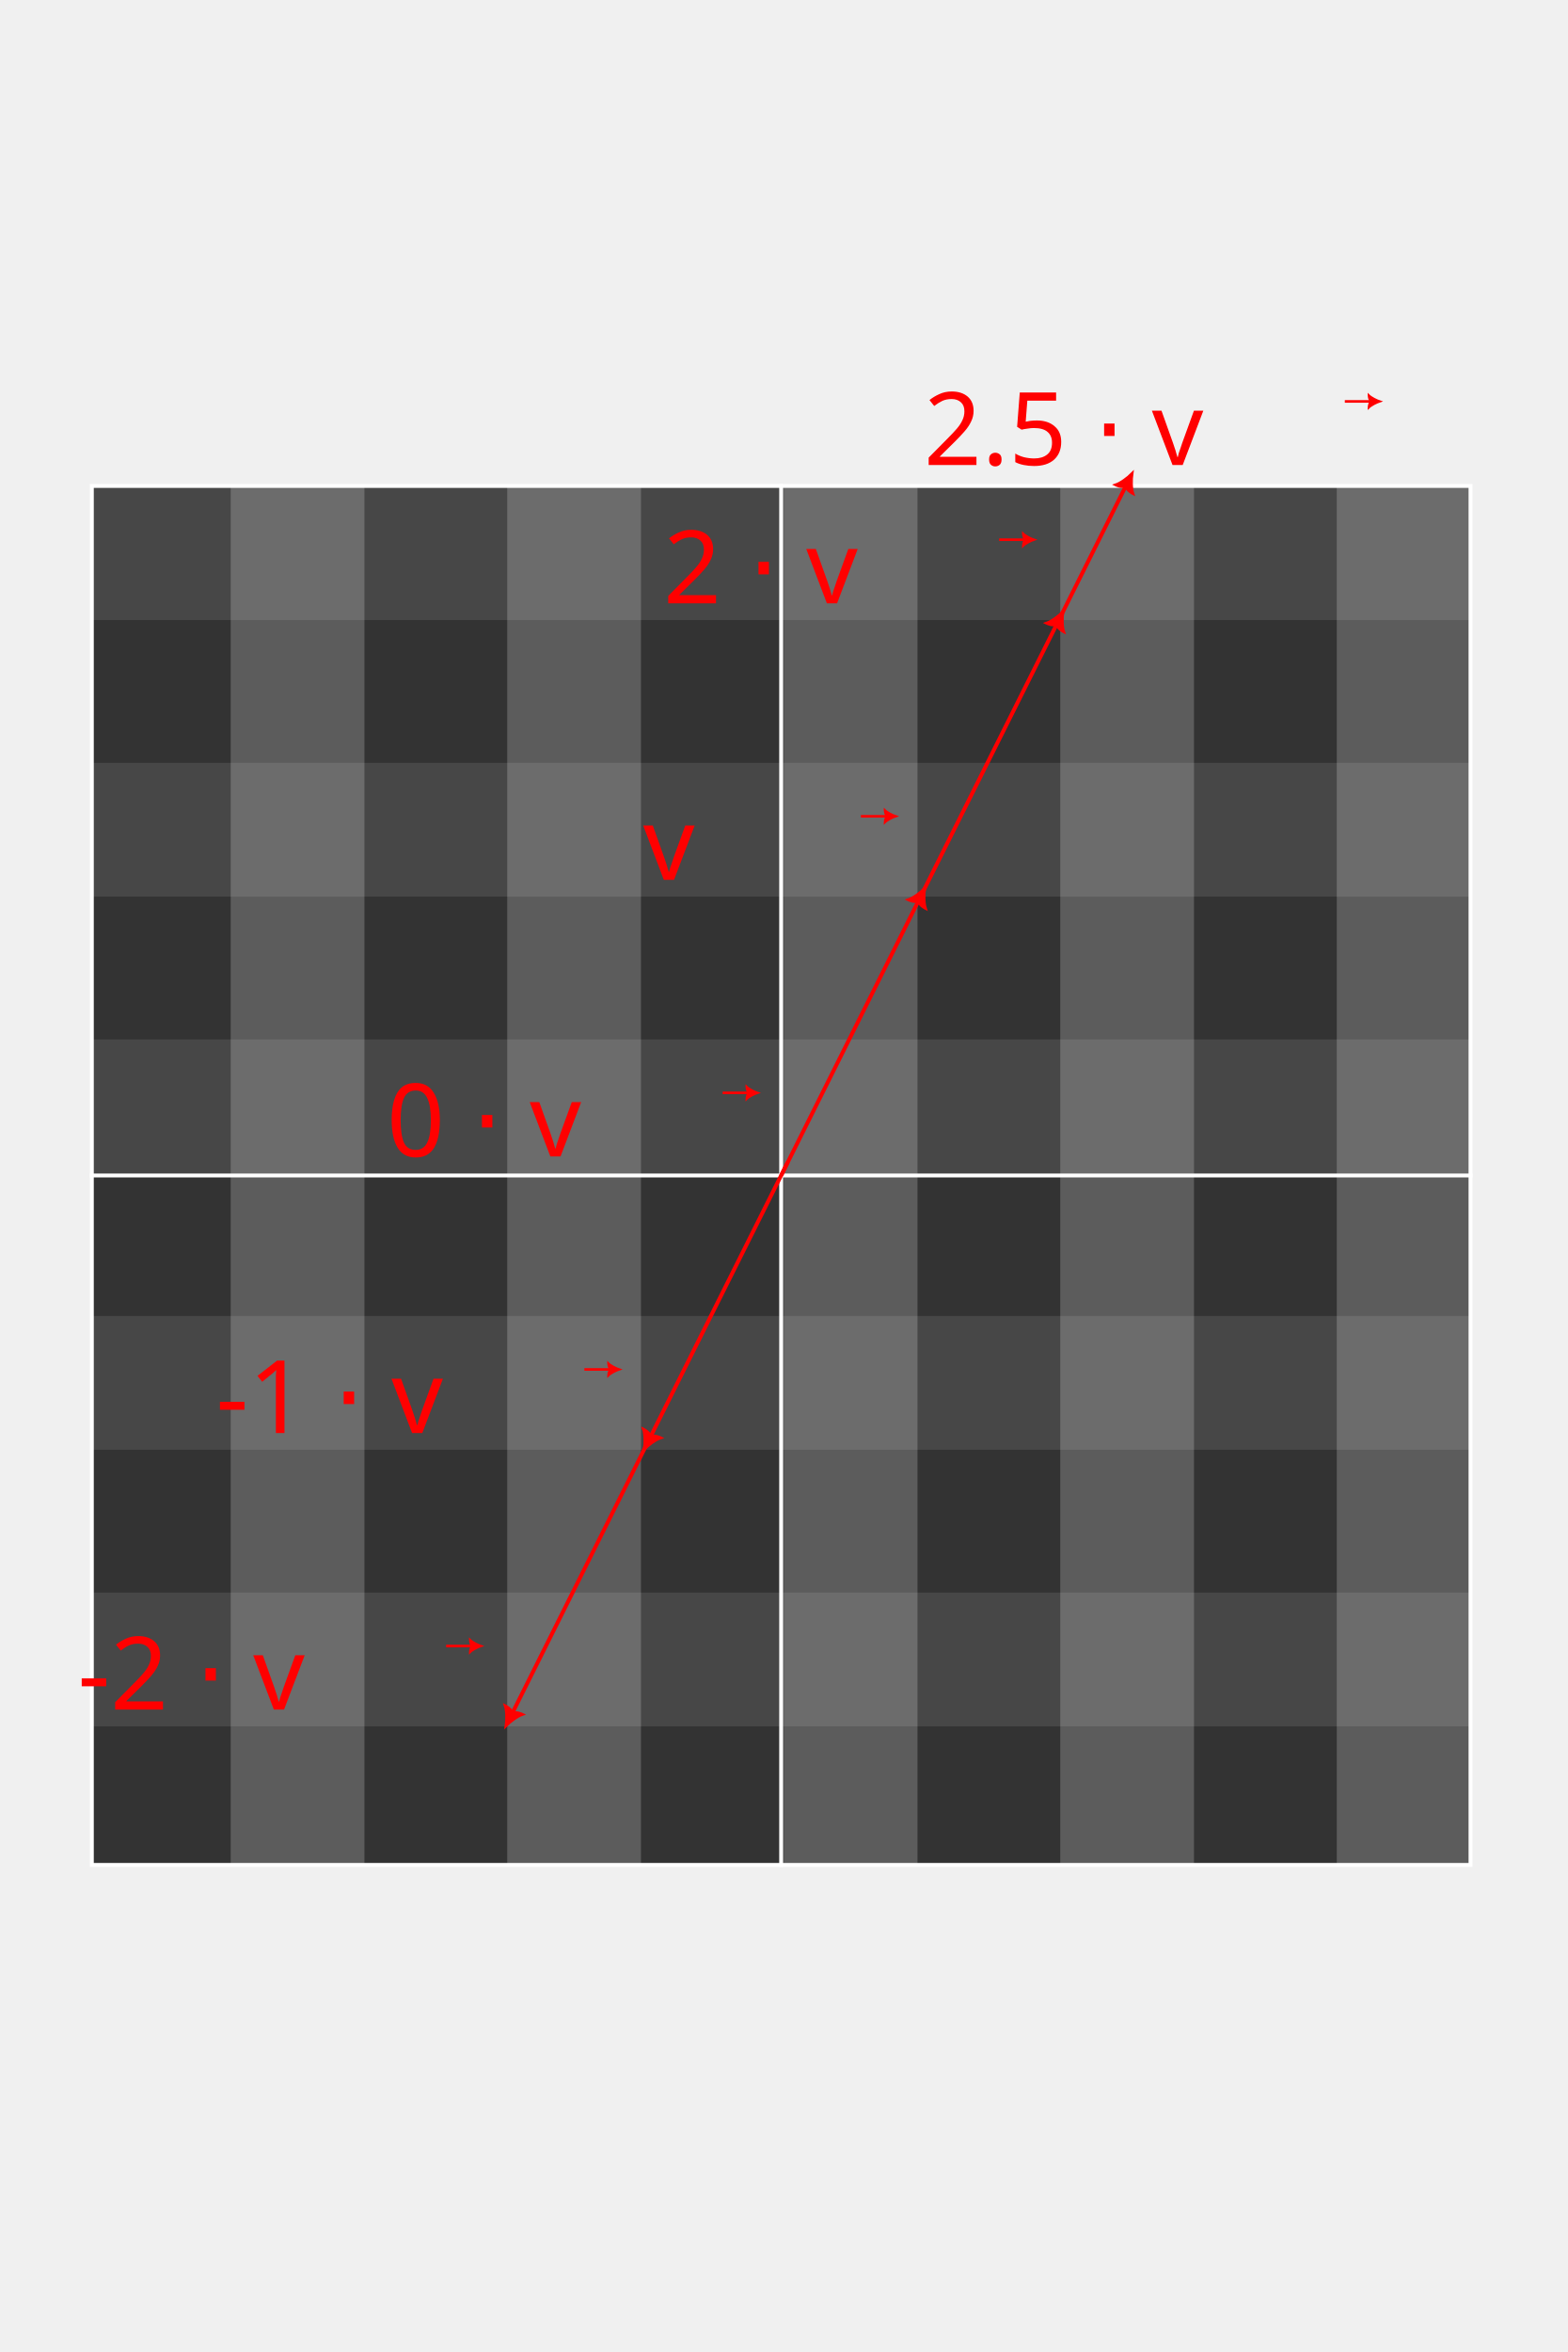
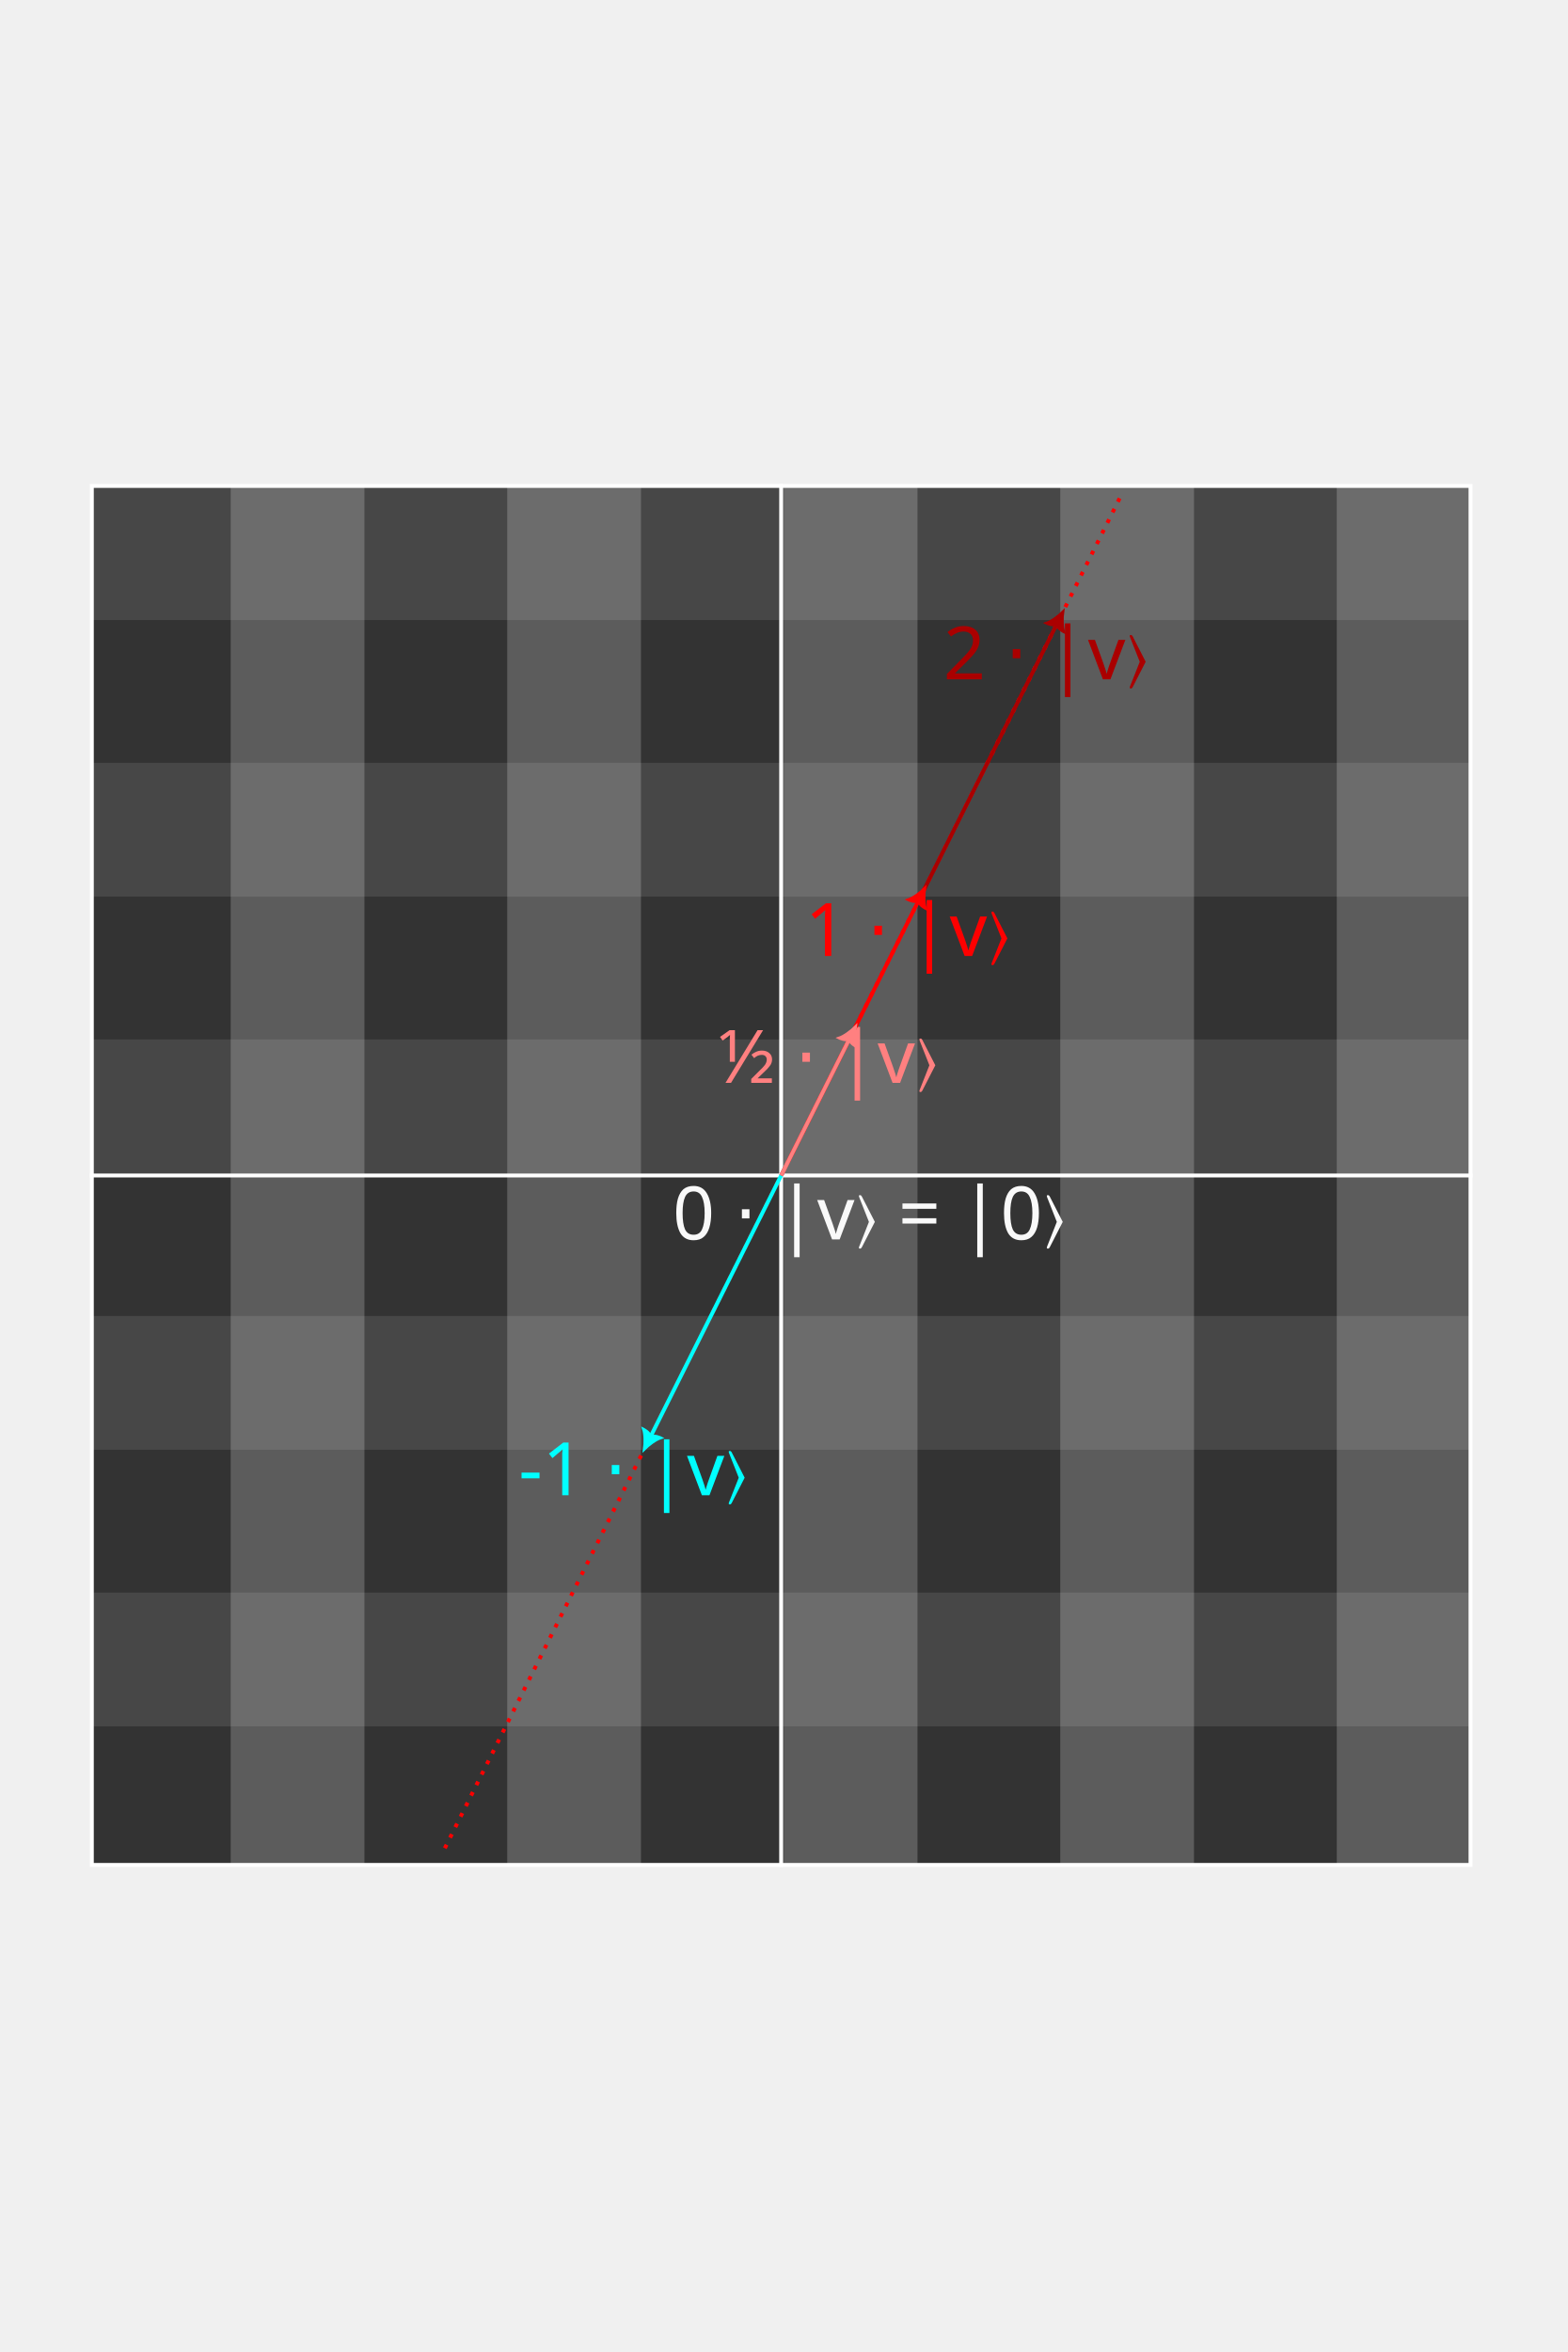
<svg xmlns="http://www.w3.org/2000/svg" width="120mm" height="180mm" viewBox="0 0 120 180" version="1.1" id="svg1">
  <defs id="defs1">
    <marker style="overflow:visible" id="ArrowTriangleStylized" refX="0" refY="0" orient="auto-start-reverse" markerWidth="1" markerHeight="1" viewBox="0 0 1 1" preserveAspectRatio="xMidYMid">
      <path transform="scale(0.5)" style="fill:context-stroke;fill-rule:evenodd;stroke:context-stroke;stroke-width:1pt" d="m 6,0 c -3,1 -7,3 -9,5 0,0 0,-4 2,-5 -2,-1 -2,-5 -2,-5 2,2 6,4 9,5 z" id="path4" />
    </marker>
  </defs>
  <g id="layer1" transform="translate(-37.6518,-20.85107)">
    <g id="g25" transform="translate(6.879166,37.04167)">
      <g id="g15">
        <rect style="fill:#333333;stroke:#ffffff;stroke-width:0.3" id="rect1" width="105.533" height="105.533" x="21.001" y="-143.335" transform="rotate(90)" />
        <rect style="fill:#ffffff;fill-opacity:0.2;stroke:none;stroke-width:0.3" id="rect2" width="105.533" height="10.237" x="21.001" y="-143.335" transform="rotate(90)" />
        <rect style="fill:#ffffff;fill-opacity:0.2;stroke:none;stroke-width:0.3" id="rect3" width="105.533" height="10.237" x="21.001" y="-122.168" transform="rotate(90)" />
        <rect style="fill:#ffffff;fill-opacity:0.2;stroke:none;stroke-width:0.3" id="rect4" width="105.533" height="10.237" x="21.001" y="-101.002" transform="rotate(90)" />
        <rect style="fill:#ffffff;fill-opacity:0.2;stroke:none;stroke-width:0.3" id="rect5" width="105.533" height="10.237" x="21.001" y="-79.835" transform="rotate(90)" />
        <rect style="fill:#ffffff;fill-opacity:0.2;stroke:none;stroke-width:0.3" id="rect6" width="105.533" height="10.237" x="21.001" y="-58.668" transform="rotate(90)" />
        <rect style="fill:#ffffff;fill-opacity:0.1;stroke:none;stroke-width:0.3" id="rect11" width="105.533" height="10.237" x="-143.358" y="-115.928" transform="scale(-1)" />
        <rect style="fill:#ffffff;fill-opacity:0.1;stroke:none;stroke-width:0.3" id="rect12" width="105.533" height="10.237" x="-143.358" y="-94.761" transform="scale(-1)" />
        <rect style="fill:#ffffff;fill-opacity:0.1;stroke:none;stroke-width:0.3" id="rect13" width="105.533" height="10.237" x="-143.358" y="-73.594" transform="scale(-1)" />
        <rect style="fill:#ffffff;fill-opacity:0.1;stroke:none;stroke-width:0.3" id="rect14" width="105.533" height="10.237" x="-143.358" y="-52.428" transform="scale(-1)" />
        <rect style="fill:#ffffff;fill-opacity:0.1;stroke:none;stroke-width:0.3" id="rect15" width="105.533" height="10.237" x="-143.358" y="-31.261" transform="scale(-1)" />
      </g>
      <path style="fill:none;fill-opacity:0.1;stroke:#ffffff;stroke-width:0.3;stroke-dasharray:none" d="M 37.652,73.768 H 143.485" id="path15" />
+       <path style="fill:none;fill-opacity:0.1;stroke:#ff0000;stroke-width:0.3;stroke-dasharray:0.3, 0.6;stroke-dashoffset:0;stroke-opacity:1" d="M 116.475,21.947 64.617,125.664" id="path27" />
      <path style="fill:none;fill-opacity:0.1;stroke:#ffffff;stroke-width:0.3;stroke-dasharray:none" d="m 90.568,20.851 7e-6,105.833" id="path16" />
+       <text xml:space="preserve" style="font-size:5.644px;line-height:1.8;font-family:'Hoefler Text';-inkscape-font-specification:'Hoefler Text';text-align:end;writing-mode:lr-tb;direction:ltr;text-anchor:end;fill:#ff0000;fill-opacity:1;stroke:#ffffff;stroke-width:0.3;stroke-dasharray:none" x="118.491" y="56.966" id="text21">
+         <tspan id="tspan21" style="font-style:normal;font-variant:normal;font-weight:500;font-stretch:normal;font-size:5.644px;font-family:'CMU Serif';-inkscape-font-specification:'CMU Serif Medium';text-align:end;text-anchor:end;fill:#ff0000;fill-opacity:1;stroke:none;stroke-width:0.3" x="118.491" y="56.966">1 ⋅ |v〉</tspan>
+       </text>
+       <text xml:space="preserve" style="font-size:5.644px;line-height:1.8;font-family:'Hoefler Text';-inkscape-font-specification:'Hoefler Text';text-align:end;writing-mode:lr-tb;direction:ltr;text-anchor:end;fill:#f9f9f9;fill-opacity:1;stroke:#ffffff;stroke-width:0.3;stroke-dasharray:none" x="122.725" y="78.662" id="text27">
+         <tspan id="tspan27" style="font-style:normal;font-variant:normal;font-weight:500;font-stretch:normal;font-size:5.644px;font-family:'CMU Serif';-inkscape-font-specification:'CMU Serif Medium';text-align:end;text-anchor:end;fill:#f9f9f9;fill-opacity:1;stroke:none;stroke-width:0.3" x="122.725" y="78.662">0 ⋅ |v〉 = |0〉</tspan>
+       </text>
+       <path style="fill:none;fill-opacity:0.1;stroke:#00ffff;stroke-width:0.3;stroke-dasharray:none;stroke-opacity:1;marker-end:url(#ArrowTriangleStylized)" d="M 91.075,72.747 80.492,93.914" id="path29" />
+       <text xml:space="preserve" style="font-size:5.644px;line-height:1.8;font-family:'Hoefler Text';-inkscape-font-specification:'Hoefler Text';text-align:end;writing-mode:lr-tb;direction:ltr;text-anchor:end;fill:#00ffff;fill-opacity:1;stroke:#ffffff;stroke-width:0.3;stroke-dasharray:none" x="98.383" y="98.241" id="text29">
+         <tspan id="tspan29" style="font-style:normal;font-variant:normal;font-weight:500;font-stretch:normal;font-size:5.644px;font-family:'CMU Serif';-inkscape-font-specification:'CMU Serif Medium';text-align:end;text-anchor:end;fill:#00ffff;fill-opacity:1;stroke:none;stroke-width:0.3" x="98.383" y="98.241">-1 ⋅ |v〉</tspan>
+       </text>
+       <text xml:space="preserve" style="font-size:5.644px;line-height:1.8;font-family:'Hoefler Text';-inkscape-font-specification:'Hoefler Text';text-align:end;writing-mode:lr-tb;direction:ltr;text-anchor:end;fill:#ff8080;fill-opacity:1;stroke:#ffffff;stroke-width:0.3;stroke-dasharray:none" x="112.974" y="66.678" id="text32">
+         <tspan id="tspan32" style="font-style:normal;font-variant:normal;font-weight:500;font-stretch:normal;font-size:5.644px;font-family:'CMU Serif';-inkscape-font-specification:'CMU Serif Medium';text-align:end;text-anchor:end;fill:#ff8080;fill-opacity:1;stroke:none;stroke-width:0.3" x="112.974" y="66.678">½ ⋅ |v〉</tspan>
+       </text>
+       <text xml:space="preserve" style="font-size:5.644px;line-height:1.8;font-family:'Hoefler Text';-inkscape-font-specification:'Hoefler Text';text-align:end;writing-mode:lr-tb;direction:ltr;text-anchor:end;fill:#aa0000;fill-opacity:1;stroke:#ffffff;stroke-width:0.3;stroke-dasharray:none" x="129.075" y="35.799" id="text2">
+         <tspan id="tspan2" style="font-style:normal;font-variant:normal;font-weight:500;font-stretch:normal;font-size:5.644px;font-family:'CMU Serif';-inkscape-font-specification:'CMU Serif Medium';text-align:end;text-anchor:end;fill:#aa0000;fill-opacity:1;stroke:none;stroke-width:0.3" x="129.075" y="35.799">2 ⋅ |v〉</tspan>
+       </text>
+       <path style="fill:none;fill-opacity:0.1;stroke:#aa0000;stroke-width:0.3;stroke-dasharray:none;stroke-opacity:1;marker-end:url(#ArrowTriangleStylized)" d="M 101.152,52.601 111.735,31.434" id="path25" />
      <path style="fill:none;fill-opacity:0.1;stroke:#ff0000;stroke-width:0.3;stroke-dasharray:none;stroke-opacity:1;marker-end:url(#ArrowTriangleStylized)" d="M 90.568,73.768 101.152,52.601" id="path17" />
-       <text xml:space="preserve" style="font-size:7.761px;line-height:1.8;font-family:'Hoefler Text';-inkscape-font-specification:'Hoefler Text';text-align:end;writing-mode:lr-tb;direction:ltr;text-anchor:end;fill:#ff0000;fill-opacity:1;stroke:#ffffff;stroke-width:0.3;stroke-dasharray:none" x="99.97" y="51.145" id="text21">
-         <tspan id="tspan21" style="font-style:normal;font-variant:normal;font-weight:500;font-stretch:normal;font-family:'CMU Serif';-inkscape-font-specification:'CMU Serif Medium';text-align:end;text-anchor:end;fill:#ff0000;fill-opacity:1;stroke:none;stroke-width:0.3" x="98.073" y="51.145">v</tspan>
-       </text>
-       <path style="fill:none;fill-opacity:0.1;stroke:#ff0000;stroke-width:0.2;stroke-dasharray:none;stroke-opacity:1;marker-end:url(#ArrowTriangleStylized)" d="m 96.671,46.28 h 2.117" id="path23" />
-       <path style="fill:none;fill-opacity:0.1;stroke:#ff0000;stroke-width:0.3;stroke-dasharray:none;stroke-opacity:1;marker-end:url(#ArrowTriangleStylized)" d="M 101.152,52.601 111.735,31.434" id="path25" />
-       <text xml:space="preserve" style="font-size:7.761px;line-height:1.8;font-family:'Hoefler Text';-inkscape-font-specification:'Hoefler Text';text-align:end;writing-mode:lr-tb;direction:ltr;text-anchor:end;fill:#ff0000;fill-opacity:1;stroke:#ffffff;stroke-width:0.3;stroke-dasharray:none" x="110.554" y="29.979" id="text25">
-         <tspan id="tspan25" style="font-style:normal;font-variant:normal;font-weight:500;font-stretch:normal;font-family:'CMU Serif';-inkscape-font-specification:'CMU Serif Medium';text-align:end;text-anchor:end;fill:#ff0000;fill-opacity:1;stroke:none;stroke-width:0.3" x="110.554" y="29.979">2 ⋅ v</tspan>
-       </text>
-       <path style="fill:none;fill-opacity:0.1;stroke:#ff0000;stroke-width:0.2;stroke-dasharray:none;stroke-opacity:1;marker-end:url(#ArrowTriangleStylized)" d="m 107.254,25.113 h 2.117" id="path26" />
-       <path style="fill:none;fill-opacity:0.1;stroke:#ff0000;stroke-width:0.3;stroke-dasharray:none;stroke-opacity:1;marker-end:url(#ArrowTriangleStylized)" d="M 80.492,93.914 69.908,115.08" id="path27" />
-       <text xml:space="preserve" style="font-size:7.761px;line-height:1.8;font-family:'Hoefler Text';-inkscape-font-specification:'Hoefler Text';text-align:end;writing-mode:lr-tb;direction:ltr;text-anchor:end;fill:#ff0000;fill-opacity:1;stroke:#ffffff;stroke-width:0.3;stroke-dasharray:none" x="89.387" y="72.312" id="text27">
-         <tspan id="tspan27" style="font-style:normal;font-variant:normal;font-weight:500;font-stretch:normal;font-family:'CMU Serif';-inkscape-font-specification:'CMU Serif Medium';text-align:end;text-anchor:end;fill:#ff0000;fill-opacity:1;stroke:none;stroke-width:0.3" x="89.387" y="72.312">0 ⋅ v</tspan>
-       </text>
-       <path style="fill:none;fill-opacity:0.1;stroke:#ff0000;stroke-width:0.2;stroke-dasharray:none;stroke-opacity:1;marker-end:url(#ArrowTriangleStylized)" d="m 86.088,67.446 h 2.117" id="path28" />
-       <path style="fill:none;fill-opacity:0.1;stroke:#ff0000;stroke-width:0.3;stroke-dasharray:none;stroke-opacity:1;marker-end:url(#ArrowTriangleStylized)" d="M 91.075,72.747 80.492,93.914" id="path29" />
-       <text xml:space="preserve" style="font-size:7.761px;line-height:1.8;font-family:'Hoefler Text';-inkscape-font-specification:'Hoefler Text';text-align:end;writing-mode:lr-tb;direction:ltr;text-anchor:end;fill:#ff0000;fill-opacity:1;stroke:#ffffff;stroke-width:0.3;stroke-dasharray:none" x="78.804" y="93.479" id="text29">
-         <tspan id="tspan29" style="font-style:normal;font-variant:normal;font-weight:500;font-stretch:normal;font-family:'CMU Serif';-inkscape-font-specification:'CMU Serif Medium';text-align:end;text-anchor:end;fill:#ff0000;fill-opacity:1;stroke:none;stroke-width:0.3" x="78.804" y="93.479">-1 ⋅ v</tspan>
-       </text>
-       <path style="fill:none;fill-opacity:0.1;stroke:#ff0000;stroke-width:0.2;stroke-dasharray:none;stroke-opacity:1;marker-end:url(#ArrowTriangleStylized)" d="m 75.504,88.613 h 2.117" id="path30" />
-       <text xml:space="preserve" style="font-size:7.761px;line-height:1.8;font-family:'Hoefler Text';-inkscape-font-specification:'Hoefler Text';text-align:end;writing-mode:lr-tb;direction:ltr;text-anchor:end;fill:#ff0000;fill-opacity:1;stroke:#ffffff;stroke-width:0.3;stroke-dasharray:none" x="68.22" y="114.645" id="text30">
-         <tspan id="tspan30" style="font-style:normal;font-variant:normal;font-weight:500;font-stretch:normal;font-family:'CMU Serif';-inkscape-font-specification:'CMU Serif Medium';text-align:end;text-anchor:end;fill:#ff0000;fill-opacity:1;stroke:none;stroke-width:0.3" x="68.22" y="114.645">-2 ⋅ v</tspan>
-       </text>
-       <path style="fill:none;fill-opacity:0.1;stroke:#ff0000;stroke-width:0.2;stroke-dasharray:none;stroke-opacity:1;marker-end:url(#ArrowTriangleStylized)" d="m 64.921,109.78 h 2.117" id="path31" />
-       <path style="fill:none;fill-opacity:0.1;stroke:#ff0000;stroke-width:0.3;stroke-dasharray:none;stroke-opacity:1;marker-end:url(#ArrowTriangleStylized)" d="m 111.735,31.434 5.292,-10.583" id="path32" />
-       <text xml:space="preserve" style="font-size:7.761px;line-height:1.8;font-family:'Hoefler Text';-inkscape-font-specification:'Hoefler Text';text-align:end;writing-mode:lr-tb;direction:ltr;text-anchor:end;fill:#ff0000;fill-opacity:1;stroke:#ffffff;stroke-width:0.3;stroke-dasharray:none" x="137.012" y="19.395" id="text32">
-         <tspan id="tspan32" style="font-style:normal;font-variant:normal;font-weight:500;font-stretch:normal;font-family:'CMU Serif';-inkscape-font-specification:'CMU Serif Medium';text-align:end;text-anchor:end;fill:#ff0000;fill-opacity:1;stroke:none;stroke-width:0.3" x="137.012" y="19.395">2.5 ⋅ v</tspan>
-       </text>
-       <path style="fill:none;fill-opacity:0.1;stroke:#ff0000;stroke-width:0.2;stroke-dasharray:none;stroke-opacity:1;marker-end:url(#ArrowTriangleStylized)" d="m 133.713,14.53 h 2.117" id="path33" />
+       <path style="fill:none;fill-opacity:0.1;stroke:#ff8080;stroke-width:0.3;stroke-dasharray:none;stroke-opacity:1;marker-end:url(#ArrowTriangleStylized)" d="M 90.568,73.768 95.86,63.184" id="path32" />
    </g>
  </g>
</svg>
